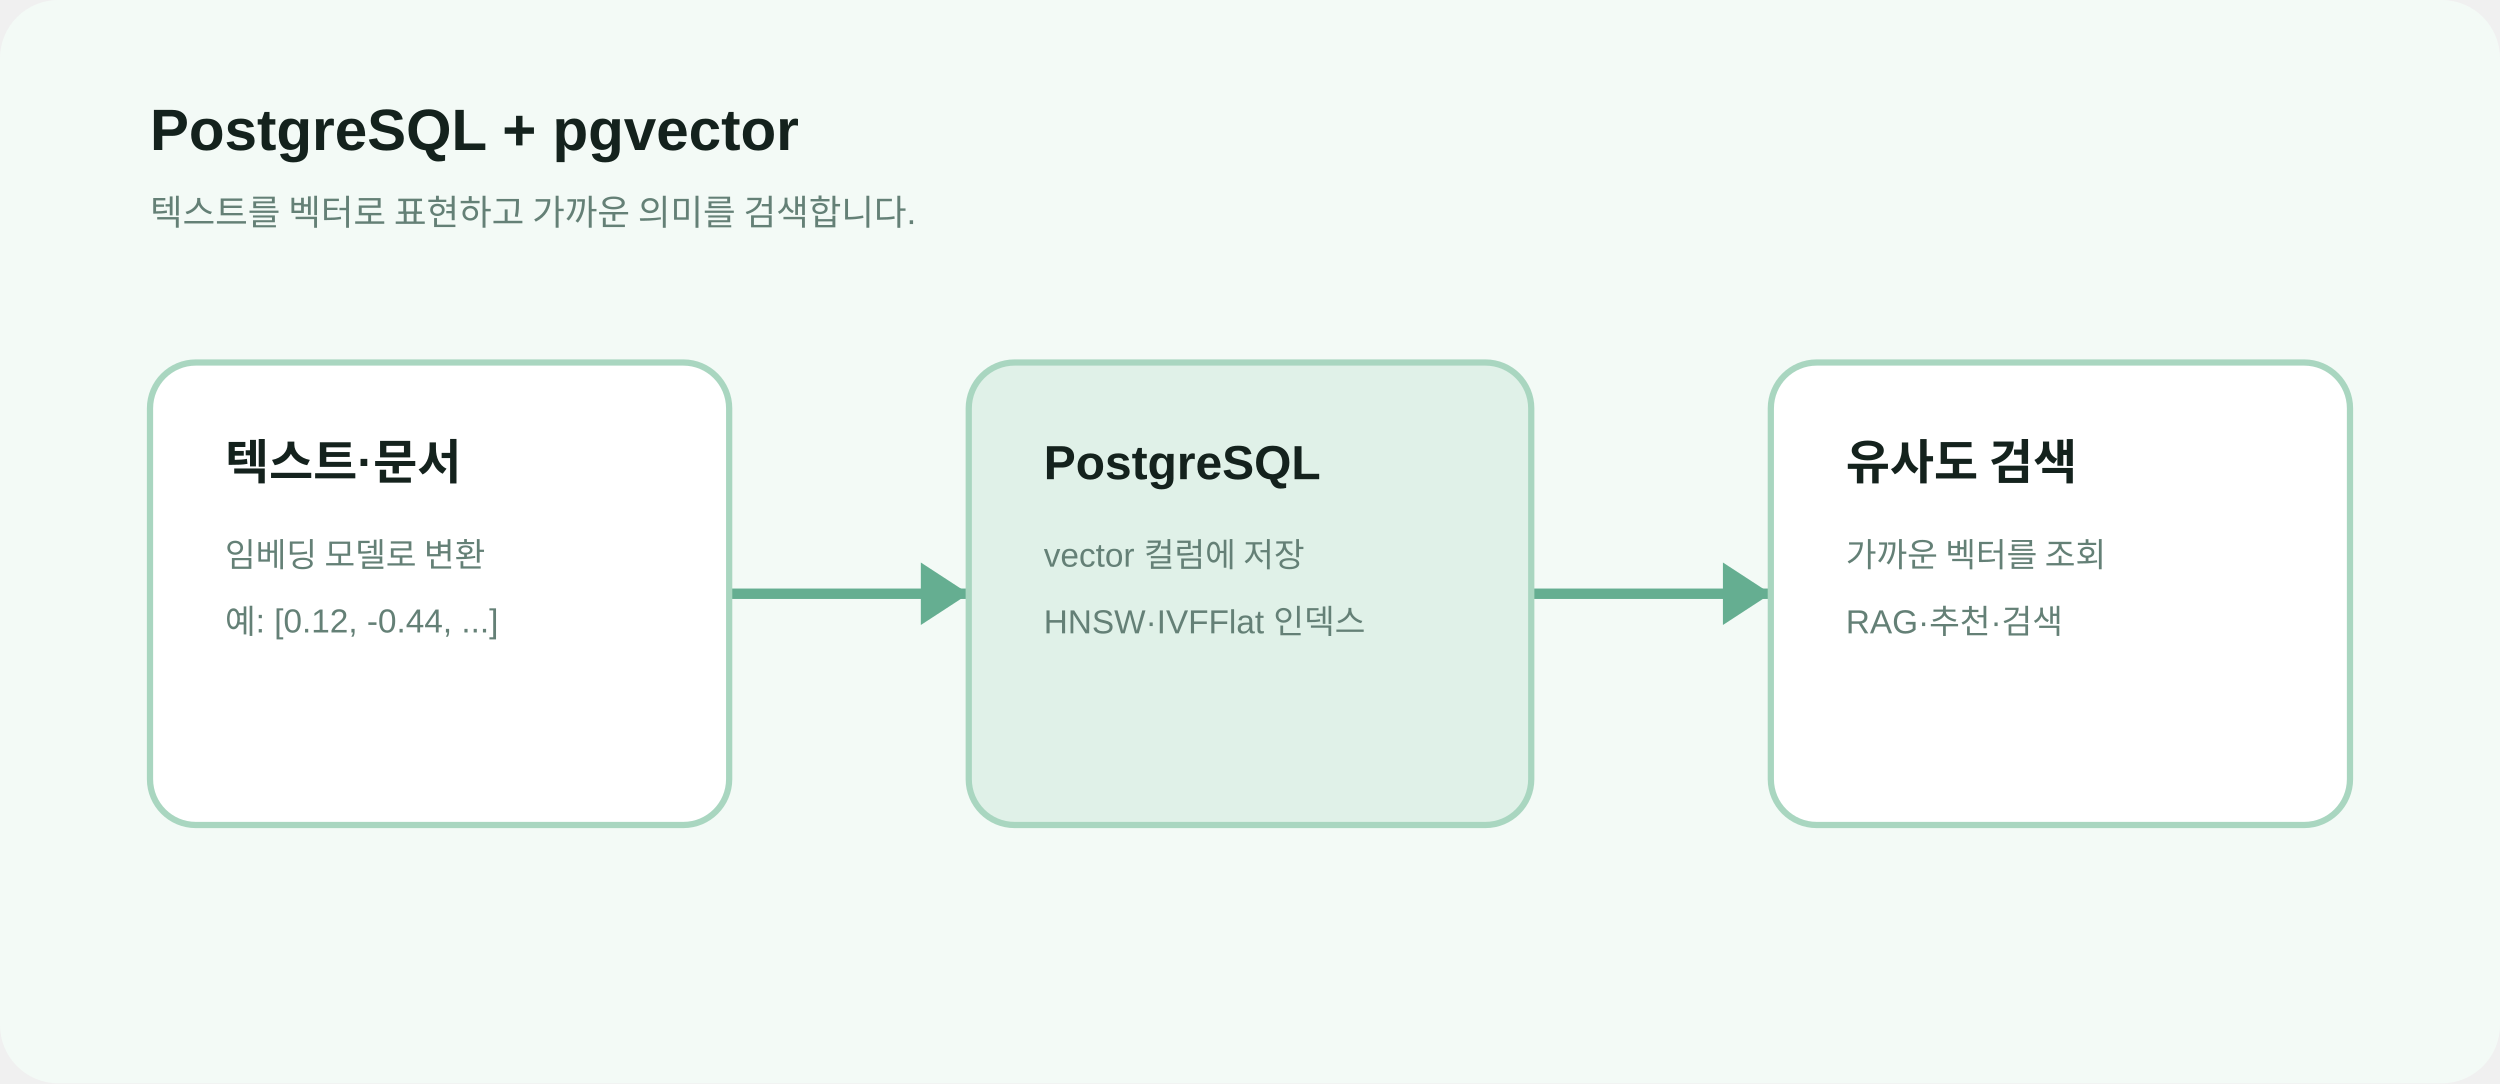
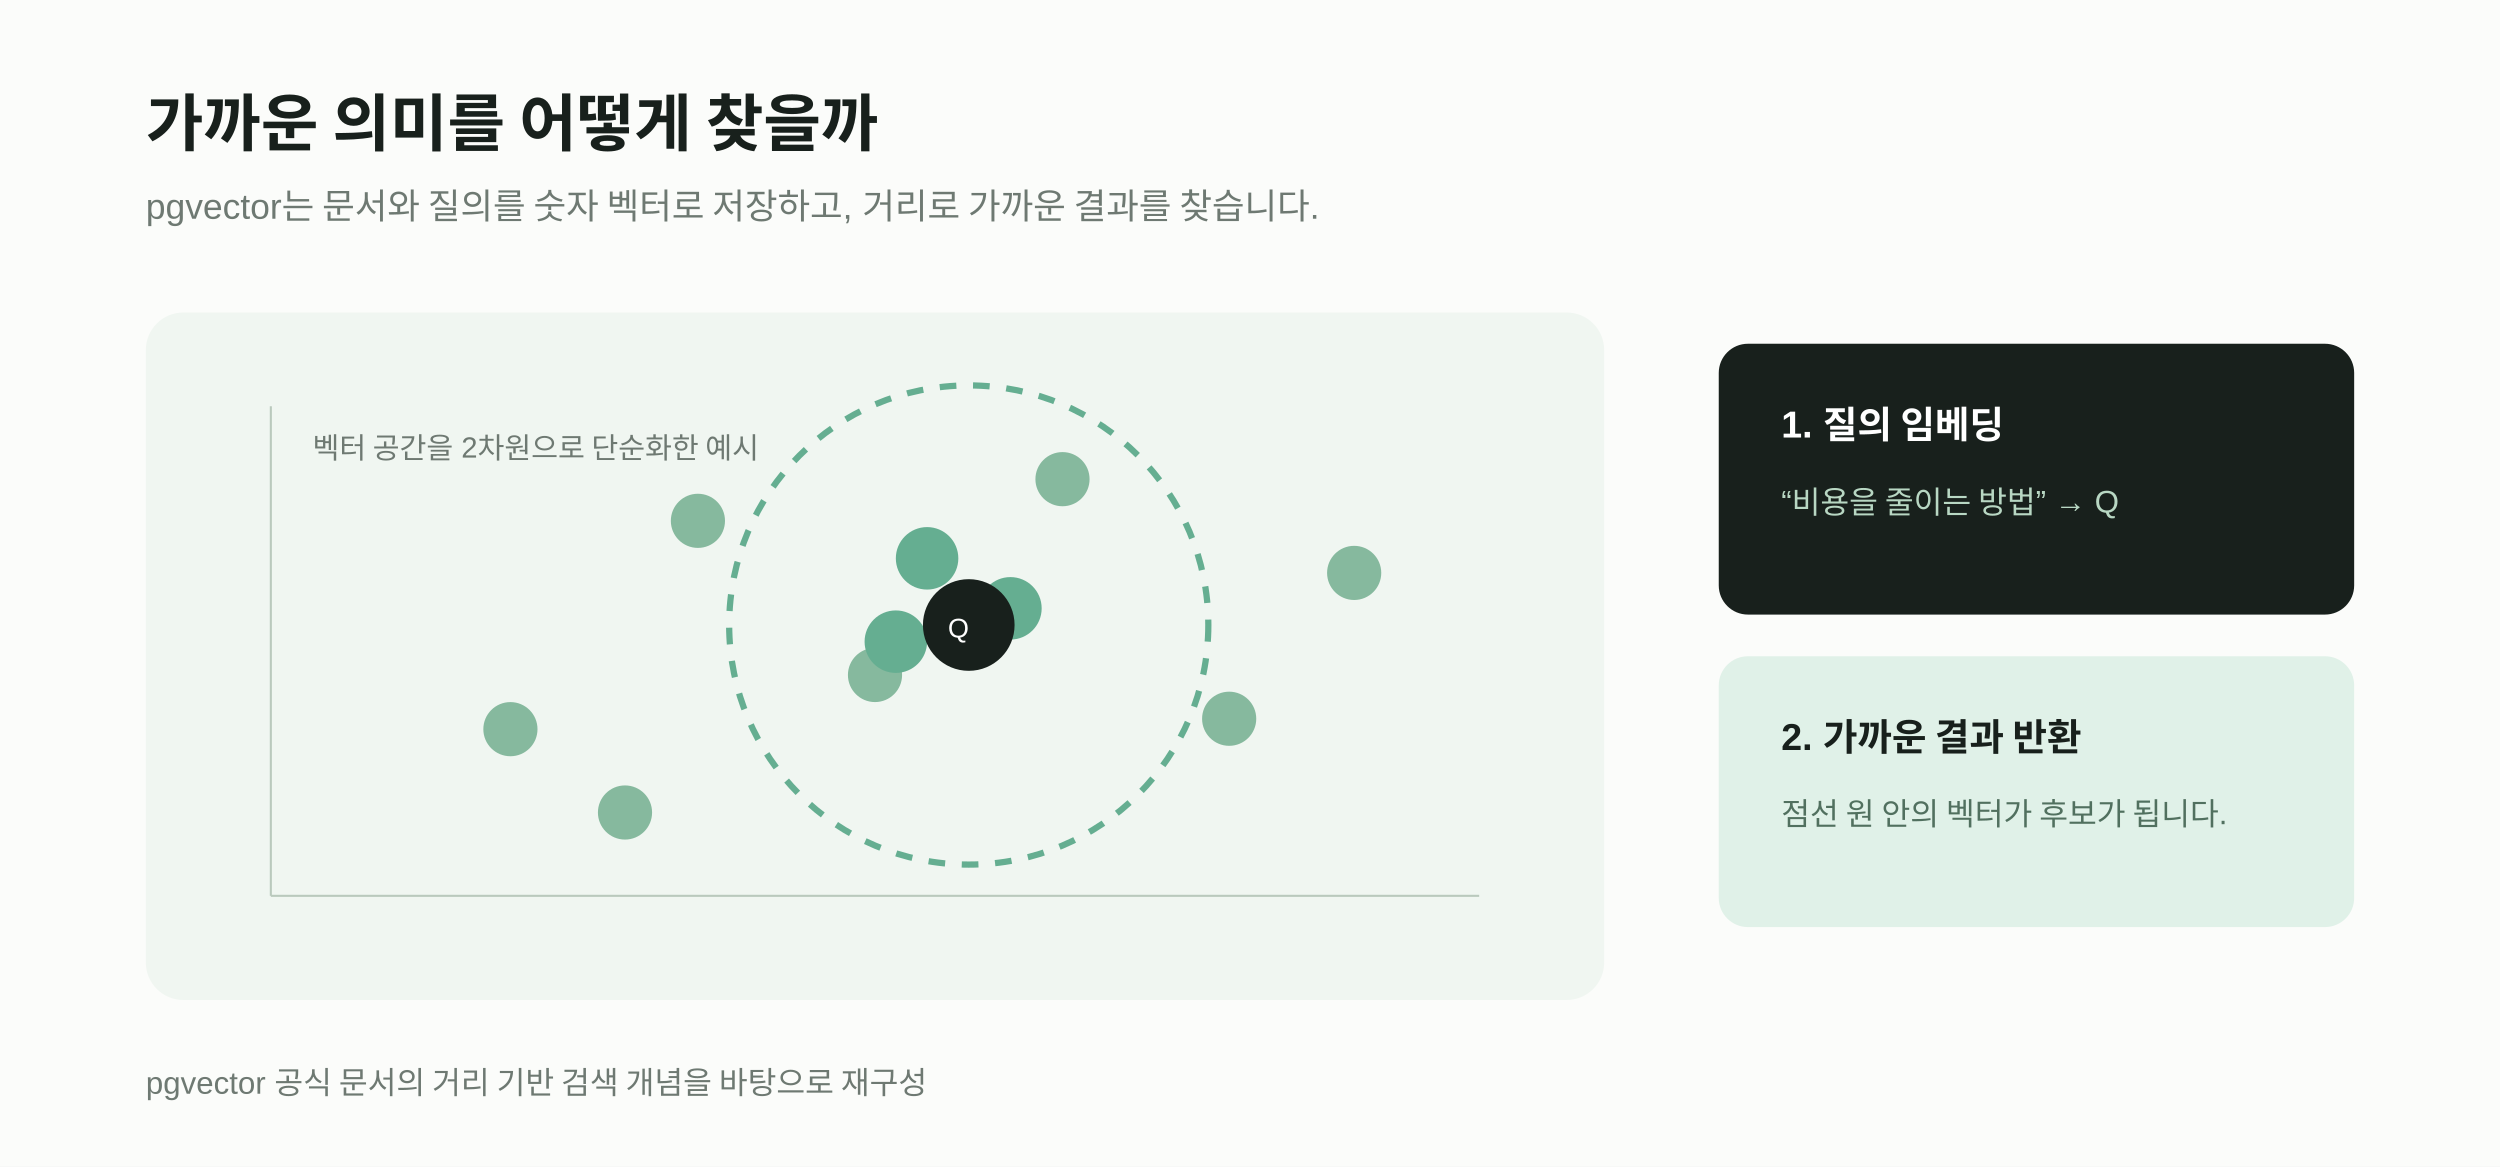
- <svg xmlns="http://www.w3.org/2000/svg" viewBox="0 0 1200 520" role="img" aria-labelledby="title desc">
-   <rect width="1200" height="520" rx="28" fill="#f3faf6" />
-   <text x="72" y="72" font-family="Arial,sans-serif" font-size="28" font-weight="700" fill="#14221d">PostgreSQL + pgvector</text>
-   <text x="72" y="108" font-family="Arial,sans-serif" font-size="17" fill="#648076">텍스트를 벡터로 표현하고 가까운 의미를 검색합니다.</text>
-   <line x1="350" y1="285" x2="465" y2="285" stroke="#65ae91" stroke-width="5" />
-   <polygon points="465,285 442,270 442,300" fill="#65ae91" />
-   <line x1="735" y1="285" x2="850" y2="285" stroke="#65ae91" stroke-width="5" />
-   <polygon points="850,285 827,270 827,300" fill="#65ae91" />
-   <rect x="72" y="174" width="278" height="222" rx="22" fill="#fff" stroke="#a9d6c0" stroke-width="3" />
-   <rect x="465" y="174" width="270" height="222" rx="22" fill="#e0f1e8" stroke="#a9d6c0" stroke-width="3" />
-   <rect x="850" y="174" width="278" height="222" rx="22" fill="#fff" stroke="#a9d6c0" stroke-width="3" />
-   <text x="108" y="230" font-family="Arial,sans-serif" font-size="23" font-weight="700" fill="#14221d">텍스트·문서</text>
-   <text x="108" y="272" font-family="Arial,sans-serif" font-size="16" fill="#648076">임베딩 모델로 변환</text>
-   <text x="108" y="304" font-family="Arial,sans-serif" font-size="16" fill="#648076">예: [0.12, -0.44, ...]</text>
-   <text x="501" y="230" font-family="Arial,sans-serif" font-size="23" font-weight="700" fill="#14221d">PostgreSQL</text>
-   <text x="501" y="272" font-family="Arial,sans-serif" font-size="16" fill="#648076">vector 컬럼에 저장</text>
-   <text x="501" y="304" font-family="Arial,sans-serif" font-size="16" fill="#648076">HNSW·IVFFlat 인덱스</text>
-   <text x="886" y="230" font-family="Arial,sans-serif" font-size="23" font-weight="700" fill="#14221d">유사도 검색</text>
-   <text x="886" y="272" font-family="Arial,sans-serif" font-size="16" fill="#648076">가까운 벡터를 조회</text>
-   <text x="886" y="304" font-family="Arial,sans-serif" font-size="16" fill="#648076">RAG·추천·검색</text>
+ <svg xmlns="http://www.w3.org/2000/svg" viewBox="0 0 1200 560" role="img" aria-labelledby="title desc">
+   <rect width="1200" height="560" fill="#fbfcfa" />
+   <g font-family="Arial, Pretendard, sans-serif">
+     <text x="70" y="70" font-size="30" font-weight="700" fill="#18201c">가까운 의미를 어떻게 찾을까</text>
+     <text x="70" y="105" font-size="17" fill="#6e7972">pgvector는 문서와 질의를 숫자 벡터로 저장하고, 거리로 가까운 결과를 찾습니다.</text>
+     <rect x="70" y="150" width="700" height="330" rx="18" fill="#f0f6f1" />
+     <line x1="130" y1="430" x2="710" y2="430" stroke="#bac9bd" />
+     <line x1="130" y1="430" x2="130" y2="195" stroke="#bac9bd" />
+     <g fill="#86b99e">
+       <circle cx="245" cy="350" r="13" />
+       <circle cx="335" cy="250" r="13" />
+       <circle cx="420" cy="324" r="13" />
+       <circle cx="510" cy="230" r="13" />
+       <circle cx="590" cy="345" r="13" />
+       <circle cx="650" cy="275" r="13" />
+       <circle cx="300" cy="390" r="13" />
+     </g>
+     <g fill="#65ae91">
+       <circle cx="445" cy="268" r="15" />
+       <circle cx="485" cy="292" r="15" />
+       <circle cx="430" cy="308" r="15" />
+     </g>
+     <circle cx="465" cy="300" r="22" fill="#18201c" />
+     <text x="455" y="306" font-size="13" fill="#fff">Q</text>
+     <circle cx="465" cy="300" r="115" fill="none" stroke="#65ae91" stroke-width="3" stroke-dasharray="8 8" />
+     <text x="150" y="220" font-size="14" fill="#6e7972">벡터 공간을 2차원으로 단순화한 예시</text>
+     <rect x="825" y="165" width="305" height="130" rx="14" fill="#18201c" />
+     <text x="855" y="210" font-size="18" font-weight="700" fill="#fff">1. 질의 임베딩</text>
+     <text x="855" y="246" font-size="15" fill="#b8d7c3">“비용을 줄이는 방법” → Q</text>
+     <rect x="825" y="315" width="305" height="130" rx="14" fill="#e0f1e8" />
+     <text x="855" y="360" font-size="18" font-weight="700" fill="#18201c">2. 가까운 결과 반환</text>
+     <text x="855" y="396" font-size="15" fill="#51705f">점선 원 안의 벡터가 후보가 됩니다.</text>
+     <text x="70" y="525" font-size="15" fill="#6e7972">pgvector 공식 문서의 거리 기반 검색 개념을 바탕으로 재구성</text>
+   </g>
</svg>
